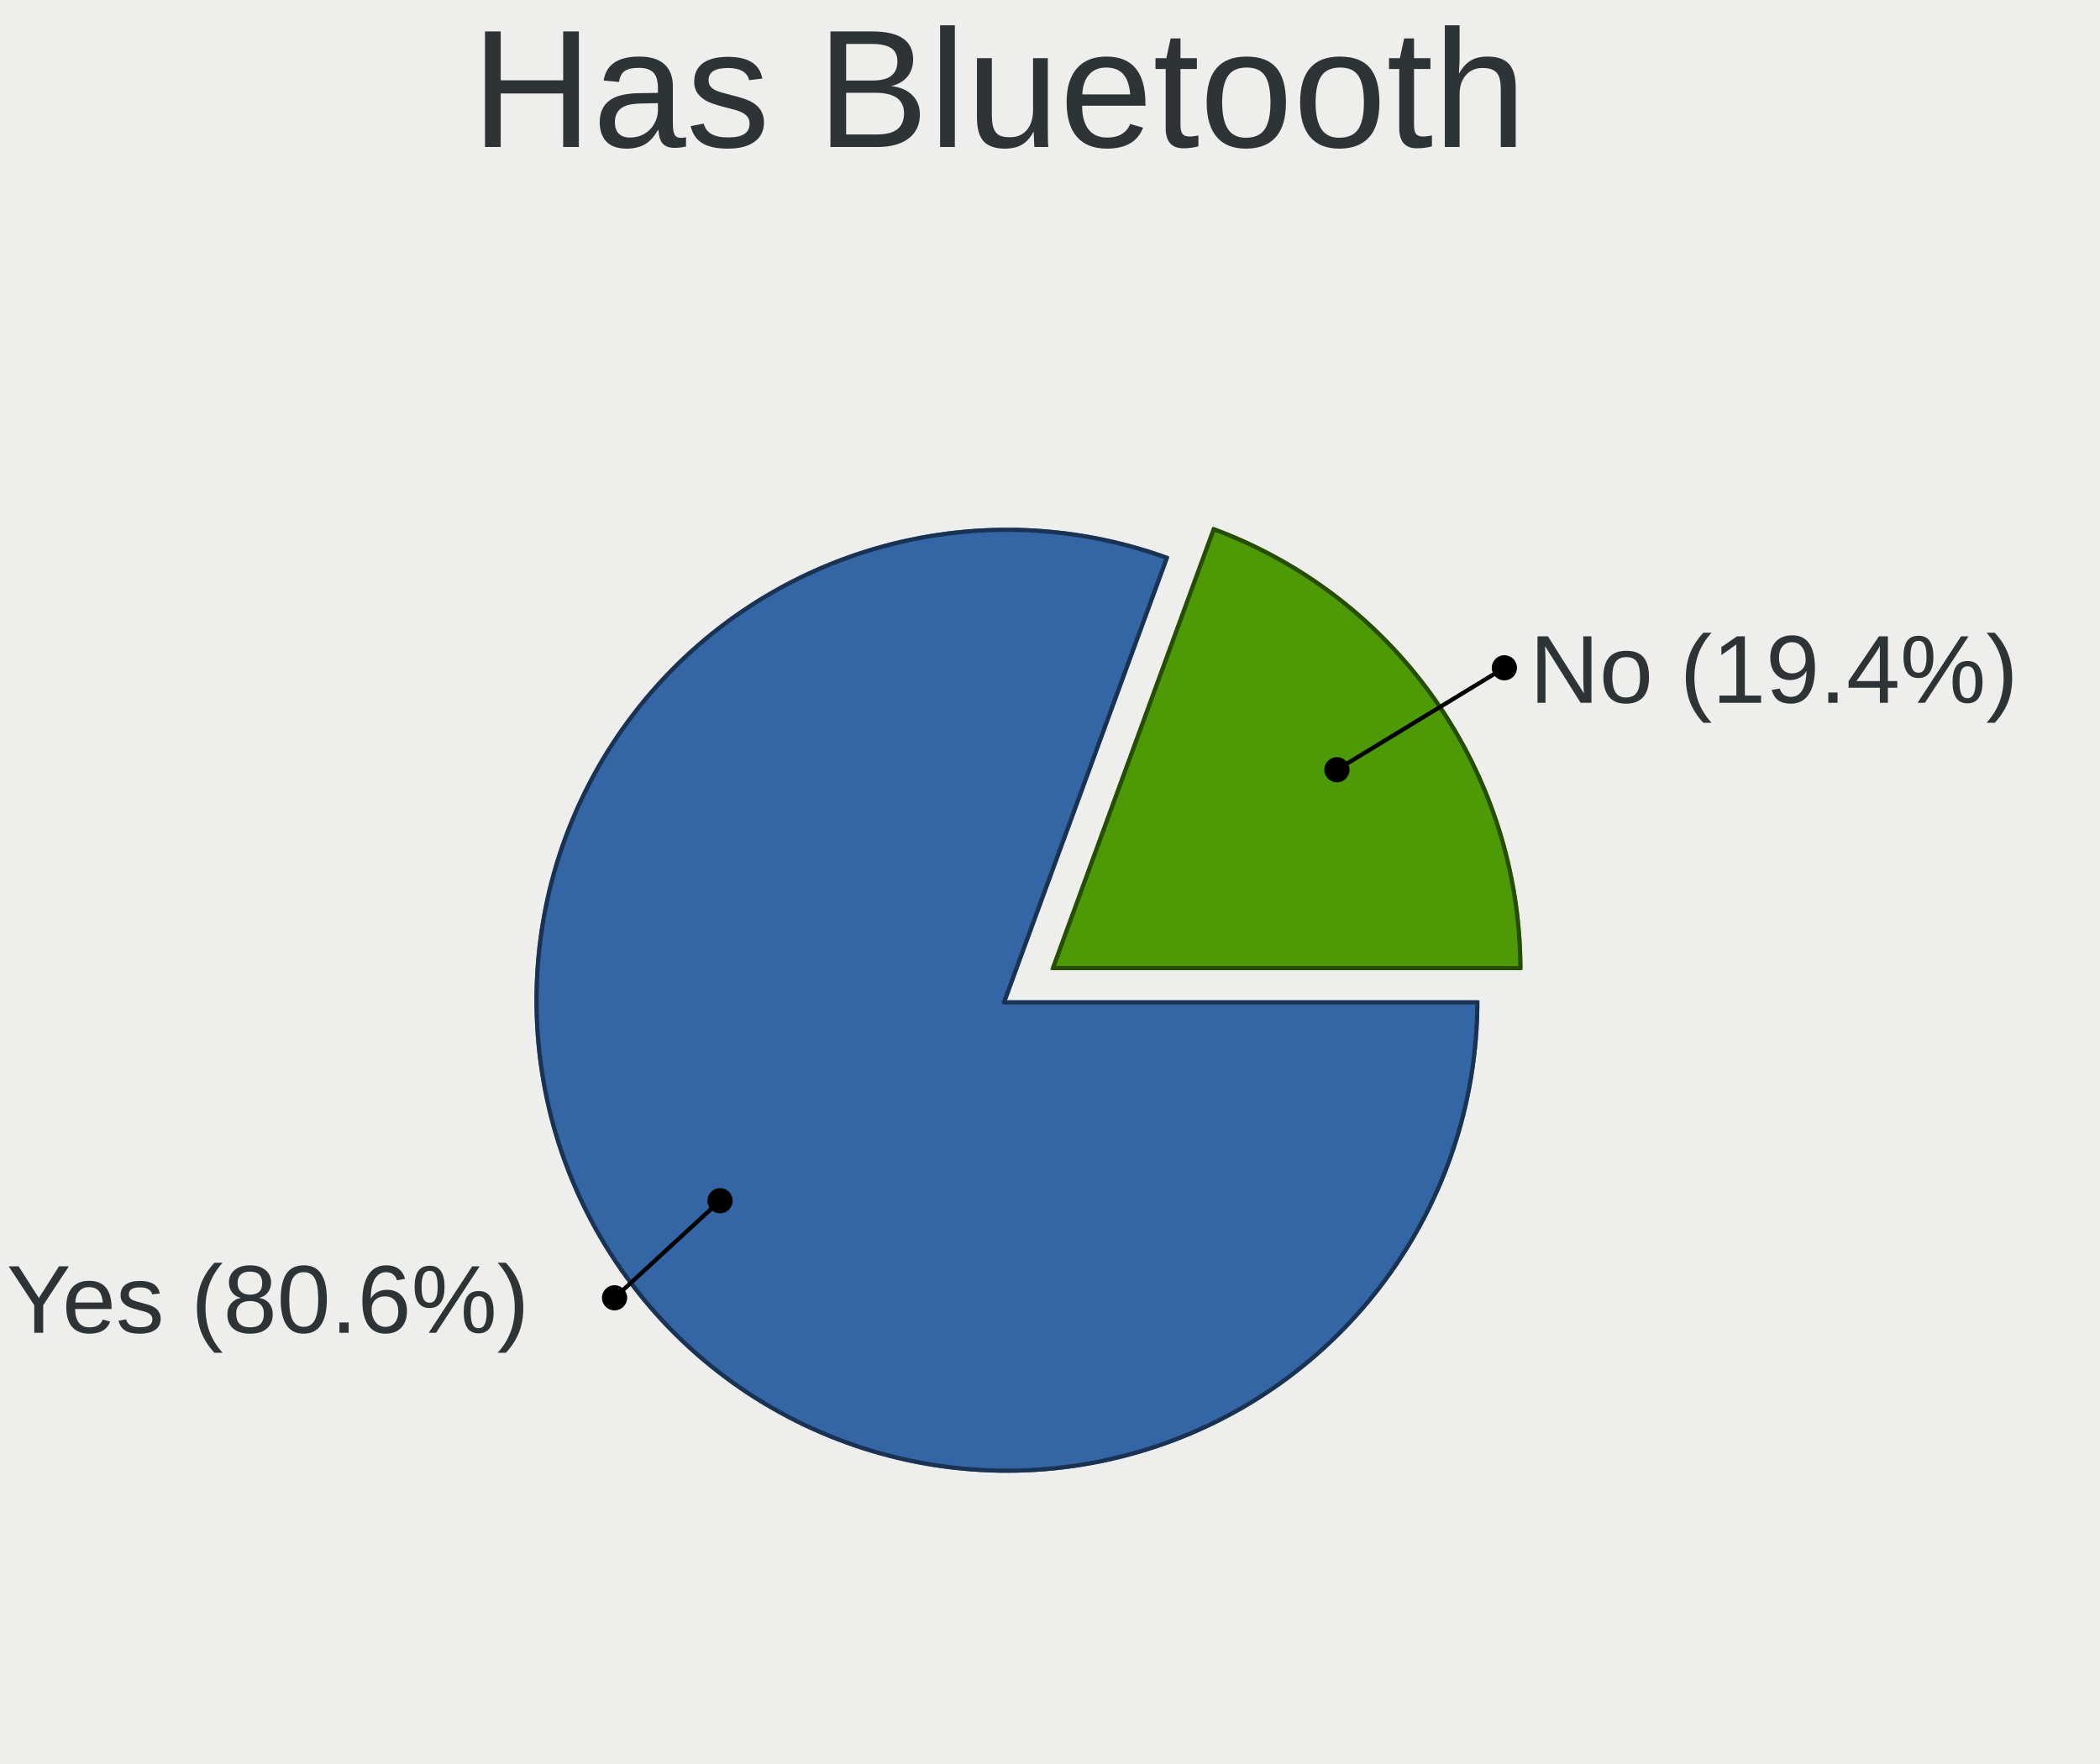
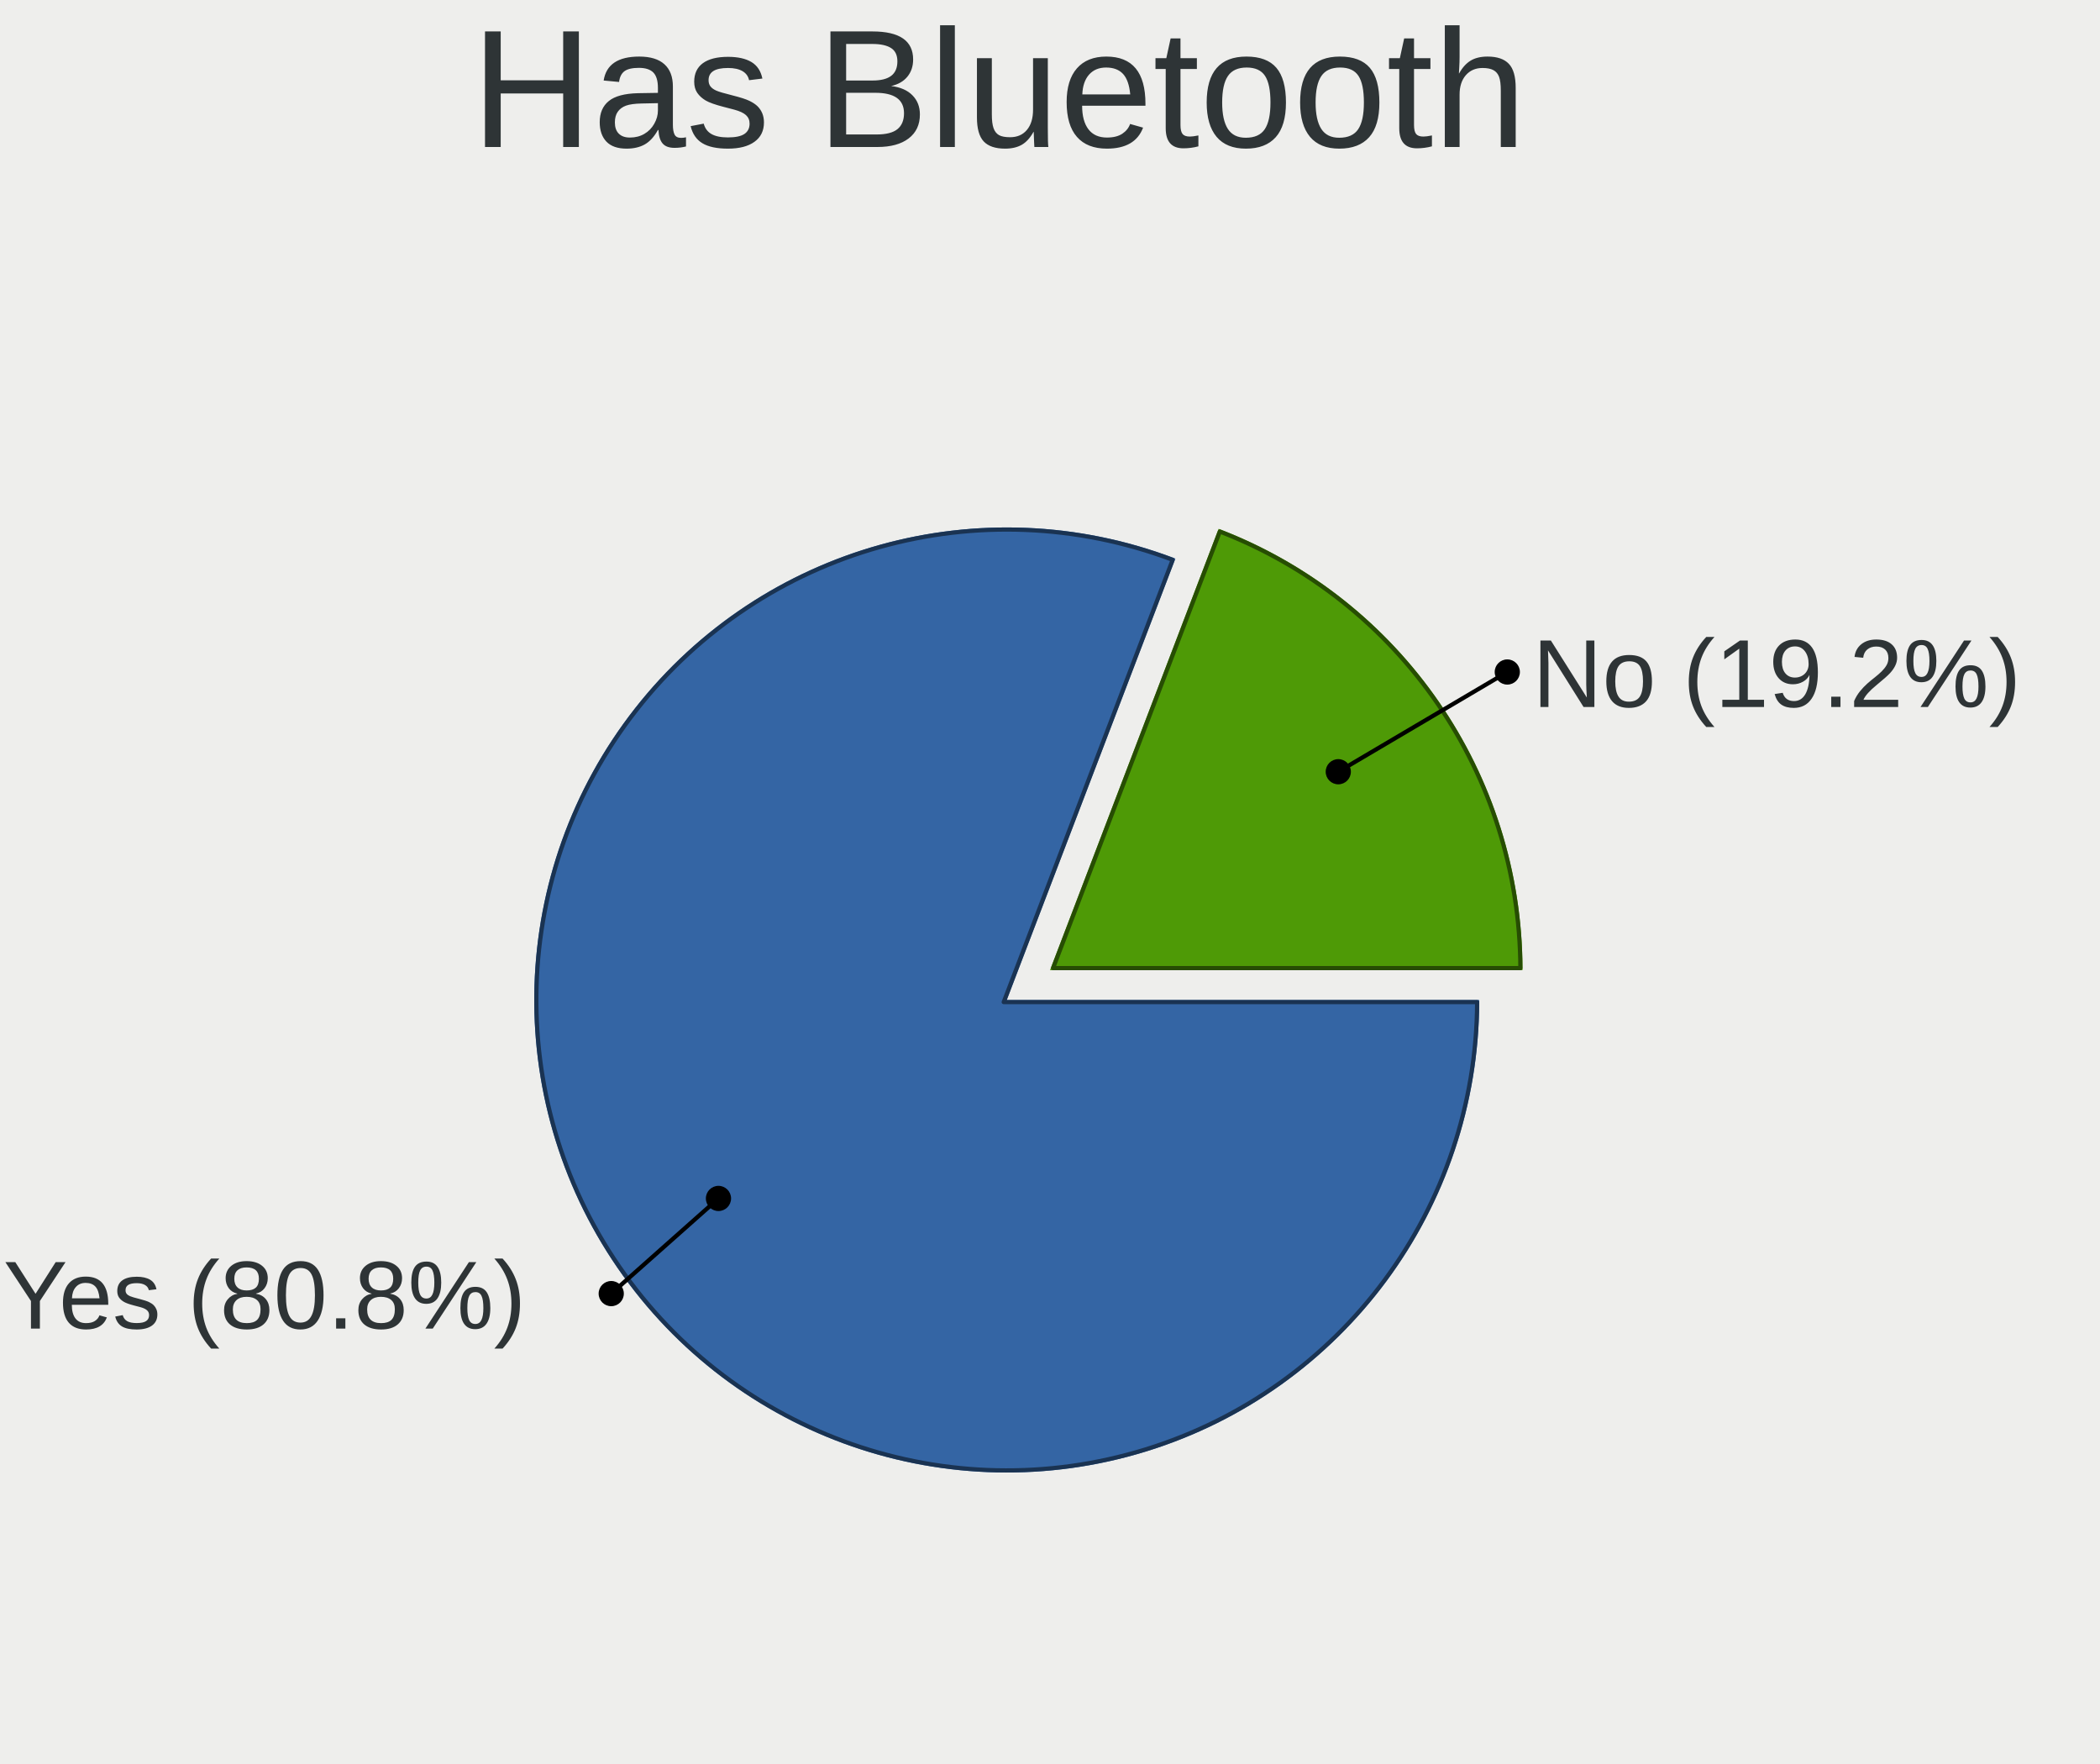
<svg xmlns="http://www.w3.org/2000/svg" width="500" height="420" version="1.0" id="ezcGraph">
  <defs />
  <g id="ezcGraphChart" color-rendering="optimizeQuality" shape-rendering="geometricPrecision" text-rendering="optimizeLegibility">
    <path d=" M 0,420 L 0,0 L 500,0 L 500,420 L 0,420 z " style="fill: #eeeeec; fill-opacity: 1.00; stroke: none;" id="ezcGraphPolygon_1" />
    <path d=" M 0,42 L 0,0 L 500,0 L 500,42 L 0,42 z " style="fill: #000000; fill-opacity: 0.00; stroke: none;" id="ezcGraphPolygon_2" />
-     <path d="M 239.75,238.16 L 352.25,238.16 A 112.50,112.50 0 1,1 278.45,132.52 z" style="fill: #3465a4; fill-opacity: 1.00; stroke: none; cursor: pointer;" id="ezcGraphCircleSector_4" />
-     <path d="M 239.04,238.66 L 351.75,238.66 A 112.00,112.00 0 1,1 277.81,132.82 z" style="fill: none; stroke: #1a3352; stroke-width: 1; stroke-opacity: 1.00; stroke-linecap: round; stroke-linejoin: round;" id="ezcGraphCircleSector_5" />
-     <path d="M 250.00,231.00 L 288.69,125.36 A 112.50,112.50 0 0,1 362.50,231.00 z" style="fill: #4e9a06; fill-opacity: 1.00; stroke: none; cursor: pointer;" id="ezcGraphCircleSector_6" />
-     <path d="M 250.72,230.50 L 288.99,126.01 A 112.00,112.00 0 0,1 362.00,230.50 z" style="fill: none; stroke: #274d03; stroke-width: 1; stroke-opacity: 1.00; stroke-linecap: round; stroke-linejoin: round;" id="ezcGraphCircleSector_7" />
-     <path d=" M 171.441,285.887 L 146.322,309" style="fill: none; stroke: #000000; stroke-width: 1; stroke-opacity: 1.00; stroke-linecap: round; stroke-linejoin: round;" id="ezcGraphLine_8" />
-     <ellipse cx="171.441" cy="285.887" rx="3" ry="3" style="fill: #000000; fill-opacity: 1.00; stroke: none;" id="ezcGraphCircle_9" />
-     <ellipse cx="146.322" cy="309" rx="3" ry="3" style="fill: #000000; fill-opacity: 1.00; stroke: none;" id="ezcGraphCircle_10" />
-     <path d=" M 318.312,183.272 L 358.181,159" style="fill: none; stroke: #000000; stroke-width: 1; stroke-opacity: 1.00; stroke-linecap: round; stroke-linejoin: round;" id="ezcGraphLine_12" />
-     <ellipse cx="318.312" cy="183.272" rx="3" ry="3" style="fill: #000000; fill-opacity: 1.00; stroke: none;" id="ezcGraphCircle_13" />
-     <ellipse cx="358.181" cy="159" rx="3" ry="3" style="fill: #000000; fill-opacity: 1.00; stroke: none;" id="ezcGraphCircle_14" />
+     <path d="M 239.70,238.09 L 352.20,238.09 A 112.50,112.50 0 1,1 279.85,133.00 z" style="fill: #3465a4; fill-opacity: 1.00; stroke: none; cursor: pointer;" id="ezcGraphCircleSector_4" />
+     <path d="M 238.98,238.59 L 351.70,238.59 A 112.00,112.00 0 1,1 279.21,133.29 z" style="fill: none; stroke: #1a3352; stroke-width: 1; stroke-opacity: 1.00; stroke-linecap: round; stroke-linejoin: round;" id="ezcGraphCircleSector_5" />
+     <path d="M 250.00,231.00 L 290.15,125.91 A 112.50,112.50 0 0,1 362.50,231.00 z" style="fill: #4e9a06; fill-opacity: 1.00; stroke: none; cursor: pointer;" id="ezcGraphCircleSector_6" />
+     <path d="M 250.73,230.50 L 290.44,126.55 A 112.00,112.00 0 0,1 362.00,230.50 z" style="fill: none; stroke: #274d03; stroke-width: 1; stroke-opacity: 1.00; stroke-linecap: round; stroke-linejoin: round;" id="ezcGraphCircleSector_7" />
+     <path d=" M 171.064,285.343 L 145.532,308" style="fill: none; stroke: #000000; stroke-width: 1; stroke-opacity: 1.00; stroke-linecap: round; stroke-linejoin: round;" id="ezcGraphLine_8" />
+     <ellipse cx="171.064" cy="285.343" rx="3" ry="3" style="fill: #000000; fill-opacity: 1.00; stroke: none;" id="ezcGraphCircle_9" />
+     <ellipse cx="145.532" cy="308" rx="3" ry="3" style="fill: #000000; fill-opacity: 1.00; stroke: none;" id="ezcGraphCircle_10" />
+     <path d=" M 318.64,183.745 L 358.879,160" style="fill: none; stroke: #000000; stroke-width: 1; stroke-opacity: 1.00; stroke-linecap: round; stroke-linejoin: round;" id="ezcGraphLine_12" />
+     <ellipse cx="318.64" cy="183.745" rx="3" ry="3" style="fill: #000000; fill-opacity: 1.00; stroke: none;" id="ezcGraphCircle_13" />
+     <ellipse cx="358.879" cy="160" rx="3" ry="3" style="fill: #000000; fill-opacity: 1.00; stroke: none;" id="ezcGraphCircle_14" />
    <g id="ezcGraphTextBox_3">
      <path d=" M 111.7,42 L 111.7,0.5 L 388.8,0.5 L 388.8,42 L 111.7,42 z " style="fill: #ffffff; fill-opacity: 0.00; stroke: none;" id="ezcGraphPolygon_16" />
      <text id="ezcGraphTextBox_3_text" x="112.2" text-length="275.6px" y="35" style="font-size: 40px; font-family: 'Arial'; fill: #2e3436; fill-opacity: 1.00; stroke: none;">Has Bluetooth</text>
    </g>
    <g id="ezcGraphTextBox_11" style=" cursor: pointer;">
-       <path d=" M 1.068,321.9 L 1.068,296.6 L 141.322,296.6 L 141.322,321.9 L 1.068,321.9 z " style="fill: #ffffff; fill-opacity: 0.00; stroke: none;" id="ezcGraphPolygon_17" />
-       <text id="ezcGraphTextBox_11_text" x="1.568" text-length="138.754px" y="317.33" style="font-size: 23px; font-family: 'Arial'; fill: #2e3436; fill-opacity: 1.00; stroke: none;">Yes (80.6%)</text>
+       <path d=" M 0.278,320.9 L 0.278,295.6 L 140.532,295.6 L 140.532,320.9 L 0.278,320.9 z " style="fill: #ffffff; fill-opacity: 0.00; stroke: none;" id="ezcGraphPolygon_17" />
+       <text id="ezcGraphTextBox_11_text" x="0.778" text-length="138.754px" y="316.33" style="font-size: 23px; font-family: 'Arial'; fill: #2e3436; fill-opacity: 1.00; stroke: none;">Yes (80.8%)</text>
    </g>
    <g id="ezcGraphTextBox_15" style=" cursor: pointer;">
-       <path d=" M 363.681,171.9 L 363.681,146.6 L 491.321,146.6 L 491.321,171.9 L 363.681,171.9 z " style="fill: #ffffff; fill-opacity: 0.00; stroke: none;" id="ezcGraphPolygon_18" />
-       <text id="ezcGraphTextBox_15_text" x="364.181" text-length="126.14px" y="167.33" style="font-size: 23px; font-family: 'Arial'; fill: #2e3436; fill-opacity: 1.00; stroke: none;">No (19.4%)</text>
+       <path d=" M 364.379,172.9 L 364.379,147.6 L 492.019,147.6 L 492.019,172.9 L 364.379,172.9 z " style="fill: #ffffff; fill-opacity: 0.00; stroke: none;" id="ezcGraphPolygon_18" />
+       <text id="ezcGraphTextBox_15_text" x="364.879" text-length="126.14px" y="168.33" style="font-size: 23px; font-family: 'Arial'; fill: #2e3436; fill-opacity: 1.00; stroke: none;">No (19.2%)</text>
    </g>
  </g>
</svg>
